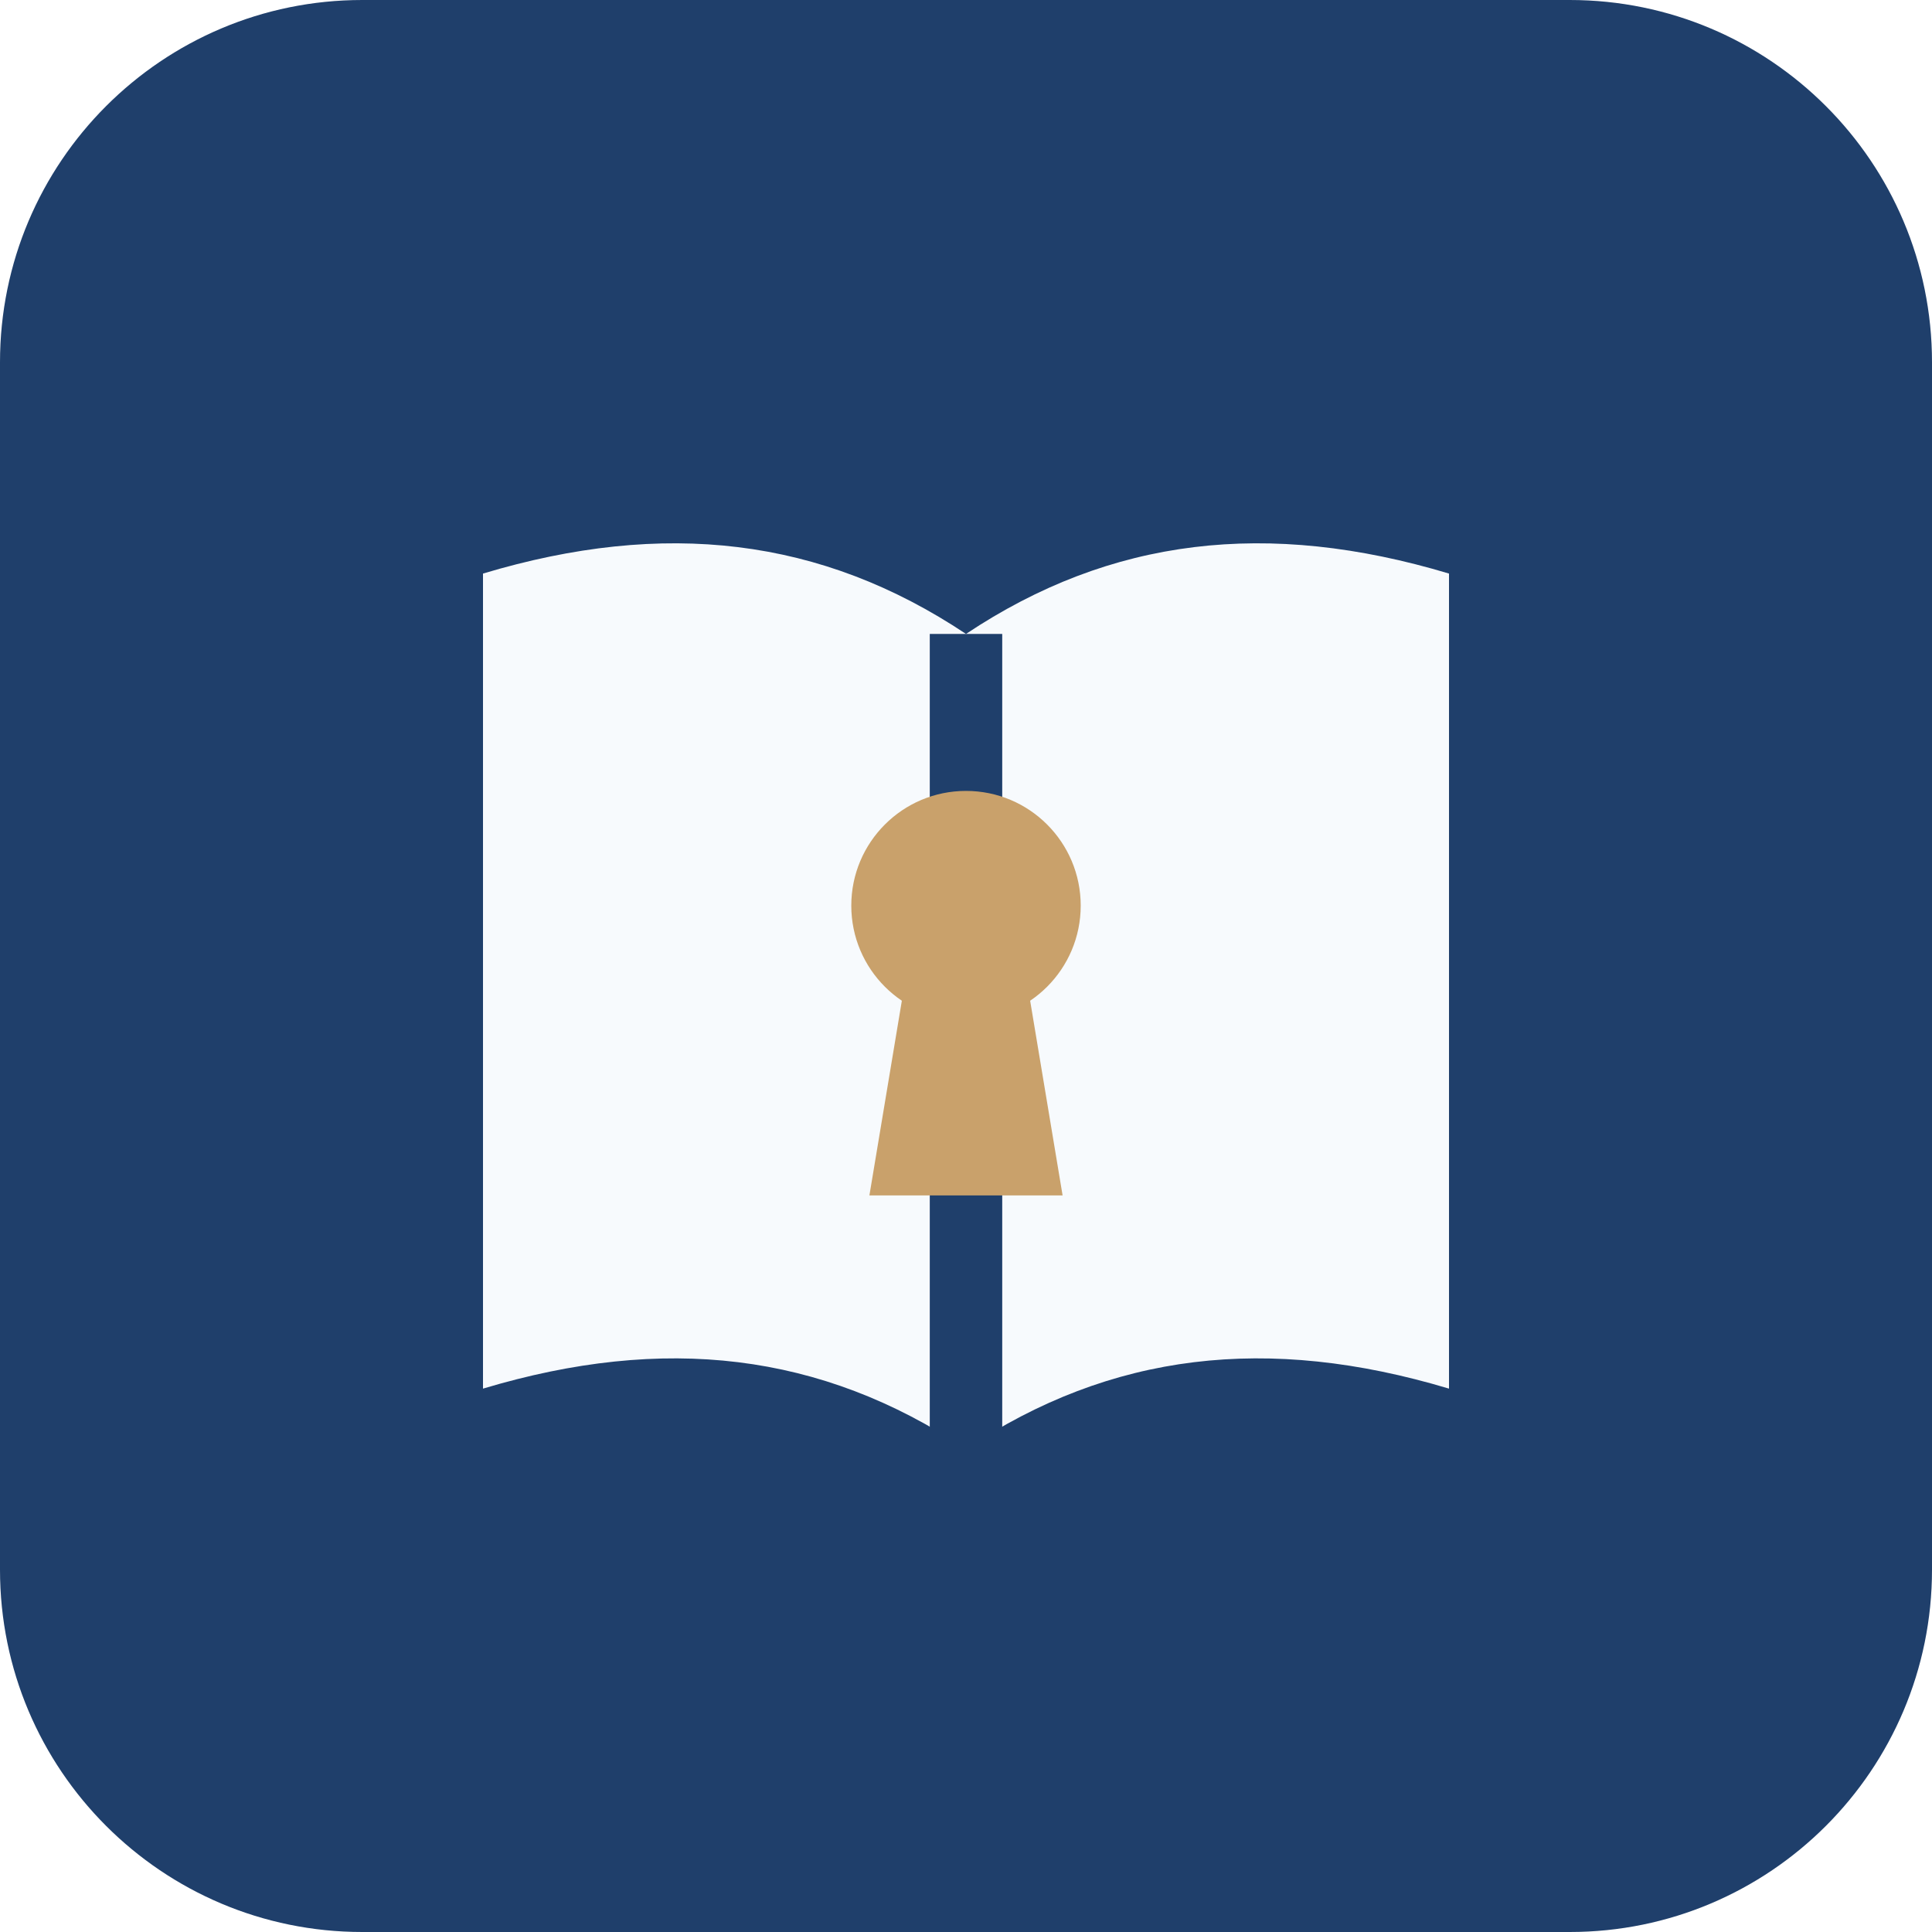
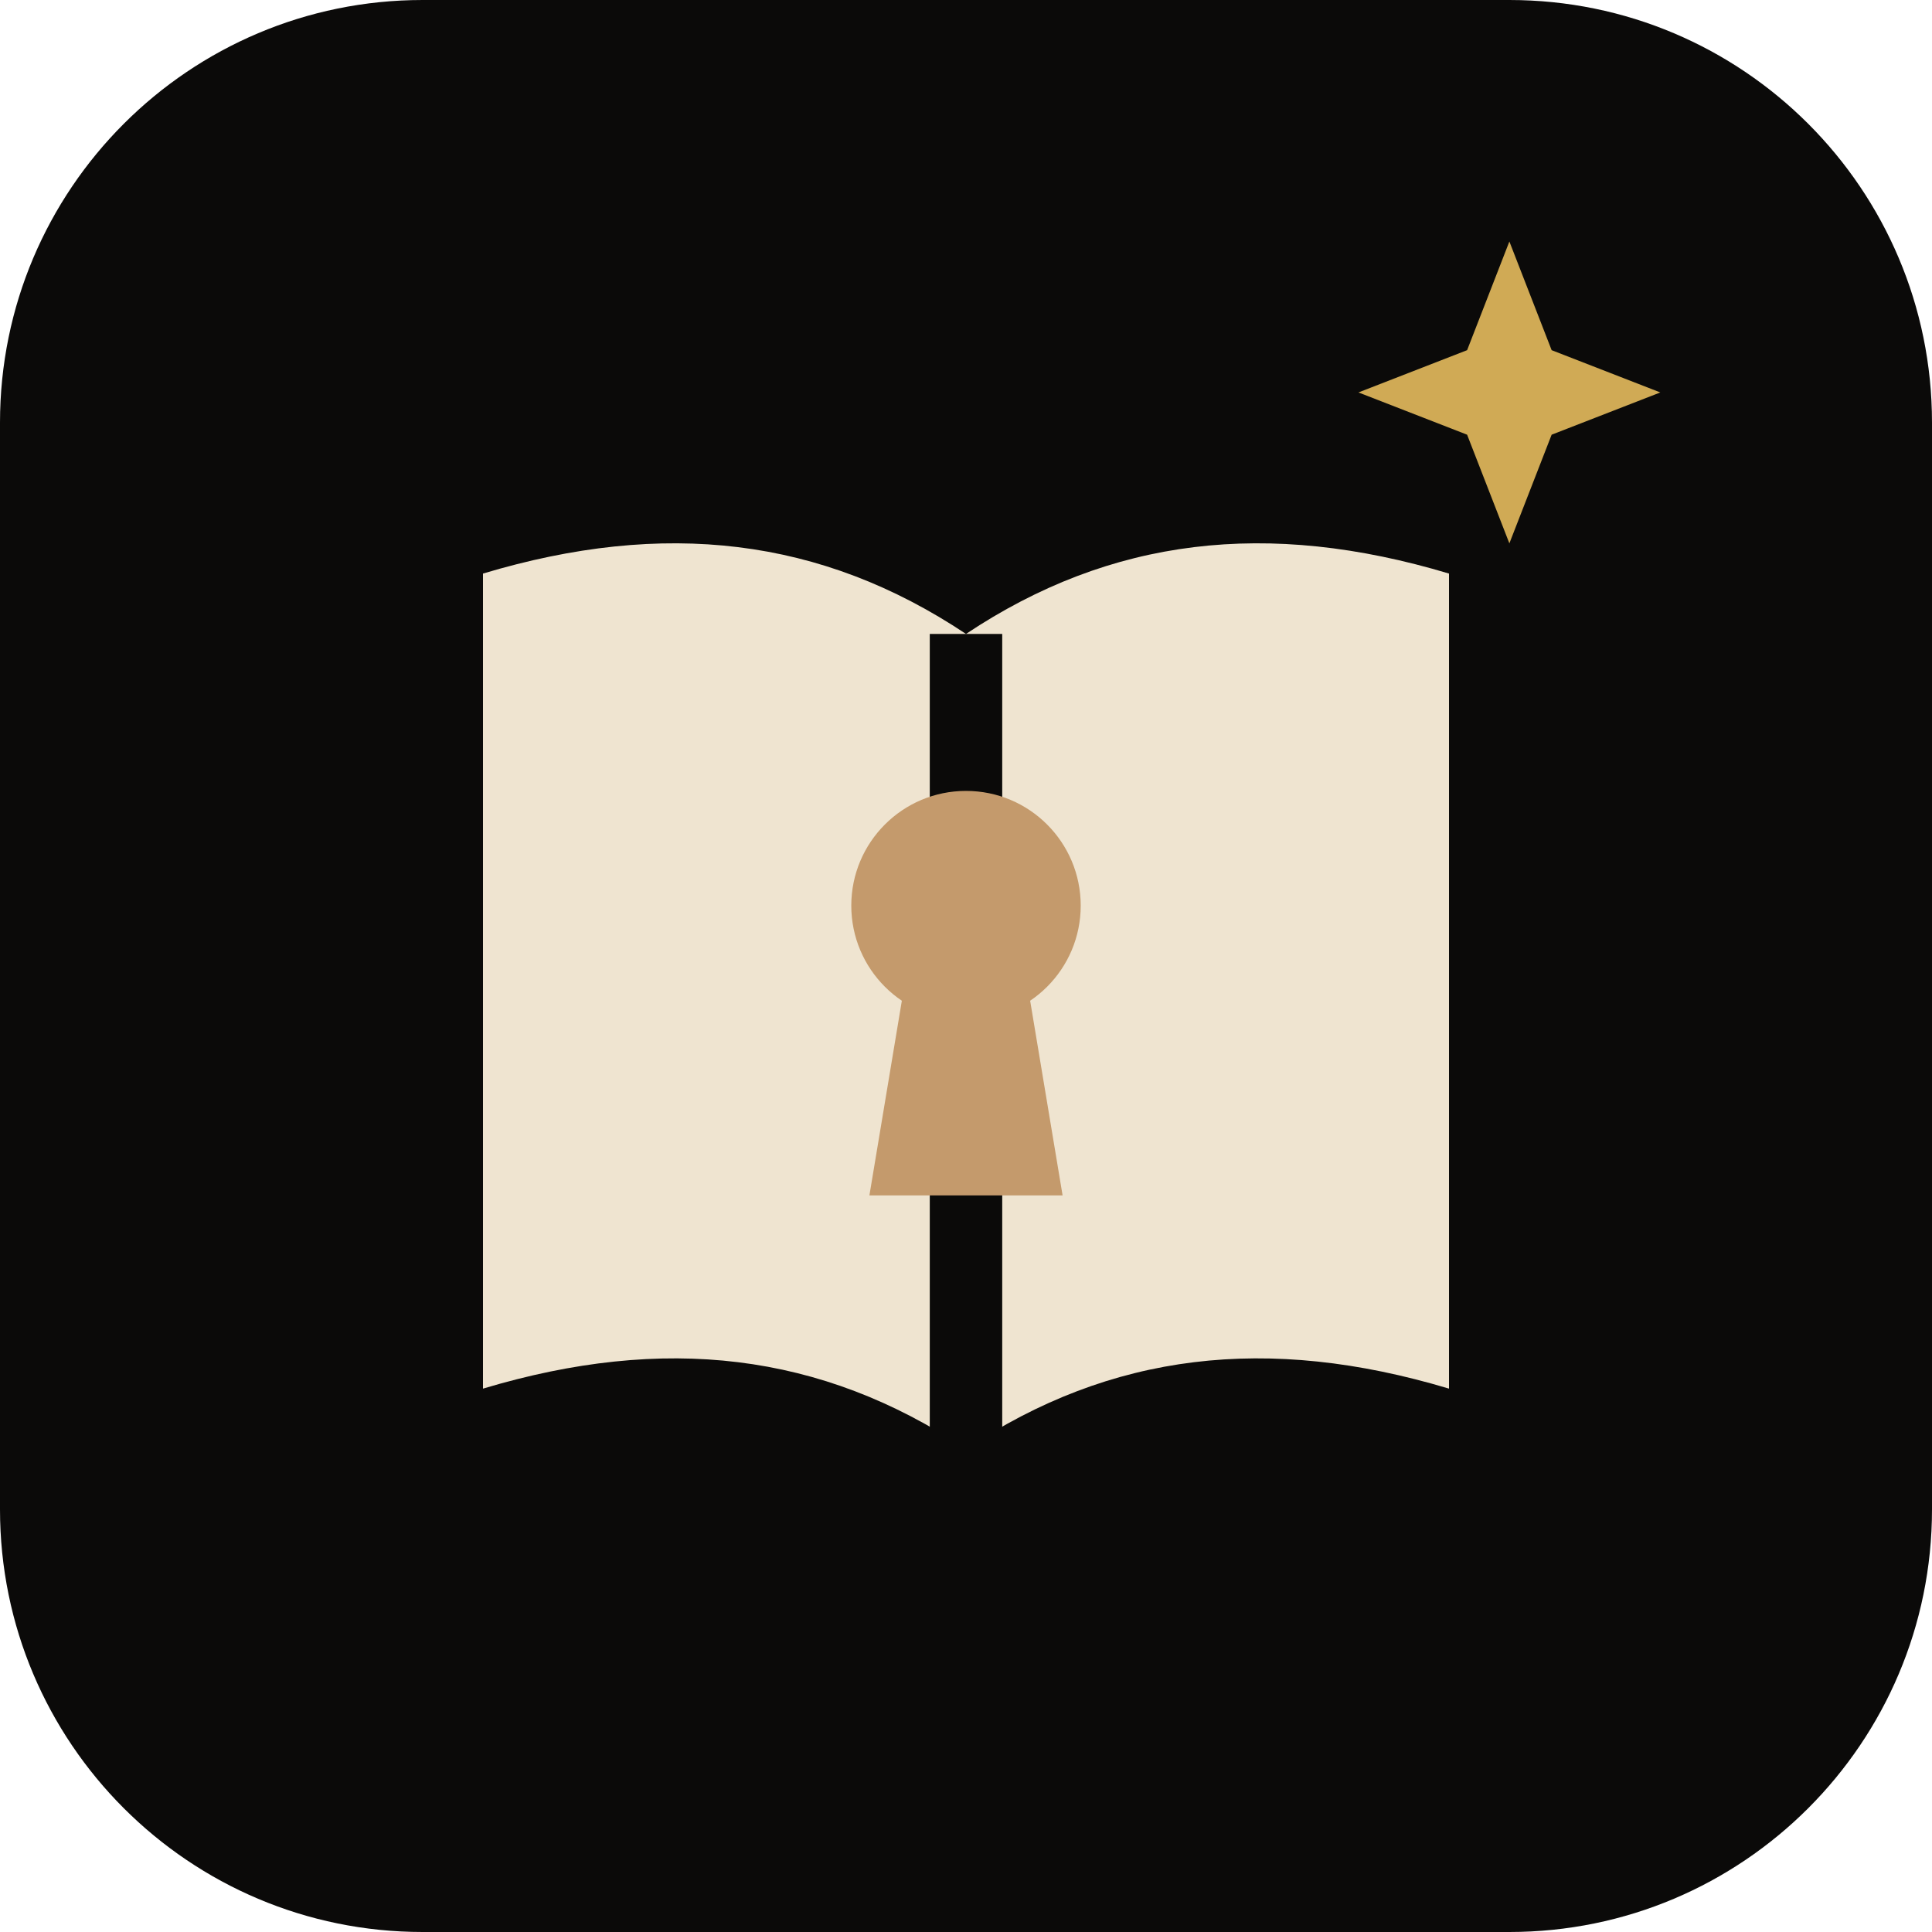
<svg xmlns="http://www.w3.org/2000/svg" viewBox="0 0 32 32">
-   <rect width="32" height="32" rx="6" fill="#1F3F6B" />
-   <path d="M8 9.5c3-.9 5.6-.6 8 1 2.4-1.6 5-1.9 8-1V23c-3-.9-5.6-.6-8 1-2.4-1.6-5-1.9-8-1z" fill="#F7FAFD" />
-   <path d="M16 10.5V24" stroke="#1F3F6B" stroke-width="1.2" />
-   <circle cx="16" cy="15" r="1.9" fill="#C9A16B" />
-   <path d="M15 16.2h2l.6 3.6h-3.2z" fill="#C9A16B" />
+   <rect width="32" height="32" rx="7" fill="#0B0A09" />
+   <path d="M8 9.5c3-.9 5.6-.6 8 1 2.4-1.6 5-1.9 8-1V23c-3-.9-5.6-.6-8 1-2.4-1.6-5-1.9-8-1z" fill="#EFE4D0" />
+   <path d="M16 10.5V24" stroke="#0B0A09" stroke-width="1.2" />
+   <circle cx="16" cy="15" r="1.9" fill="#C49A6C" />
+   <path d="M15 16.2h2l.6 3.6h-3.2z" fill="#C49A6C" />
+   <path d="M25 4l.7 1.8L27.5 6.5l-1.8.7L25 9l-.7-1.8L22.5 6.5l1.8-.7z" fill="#D0AA55" />
</svg>
